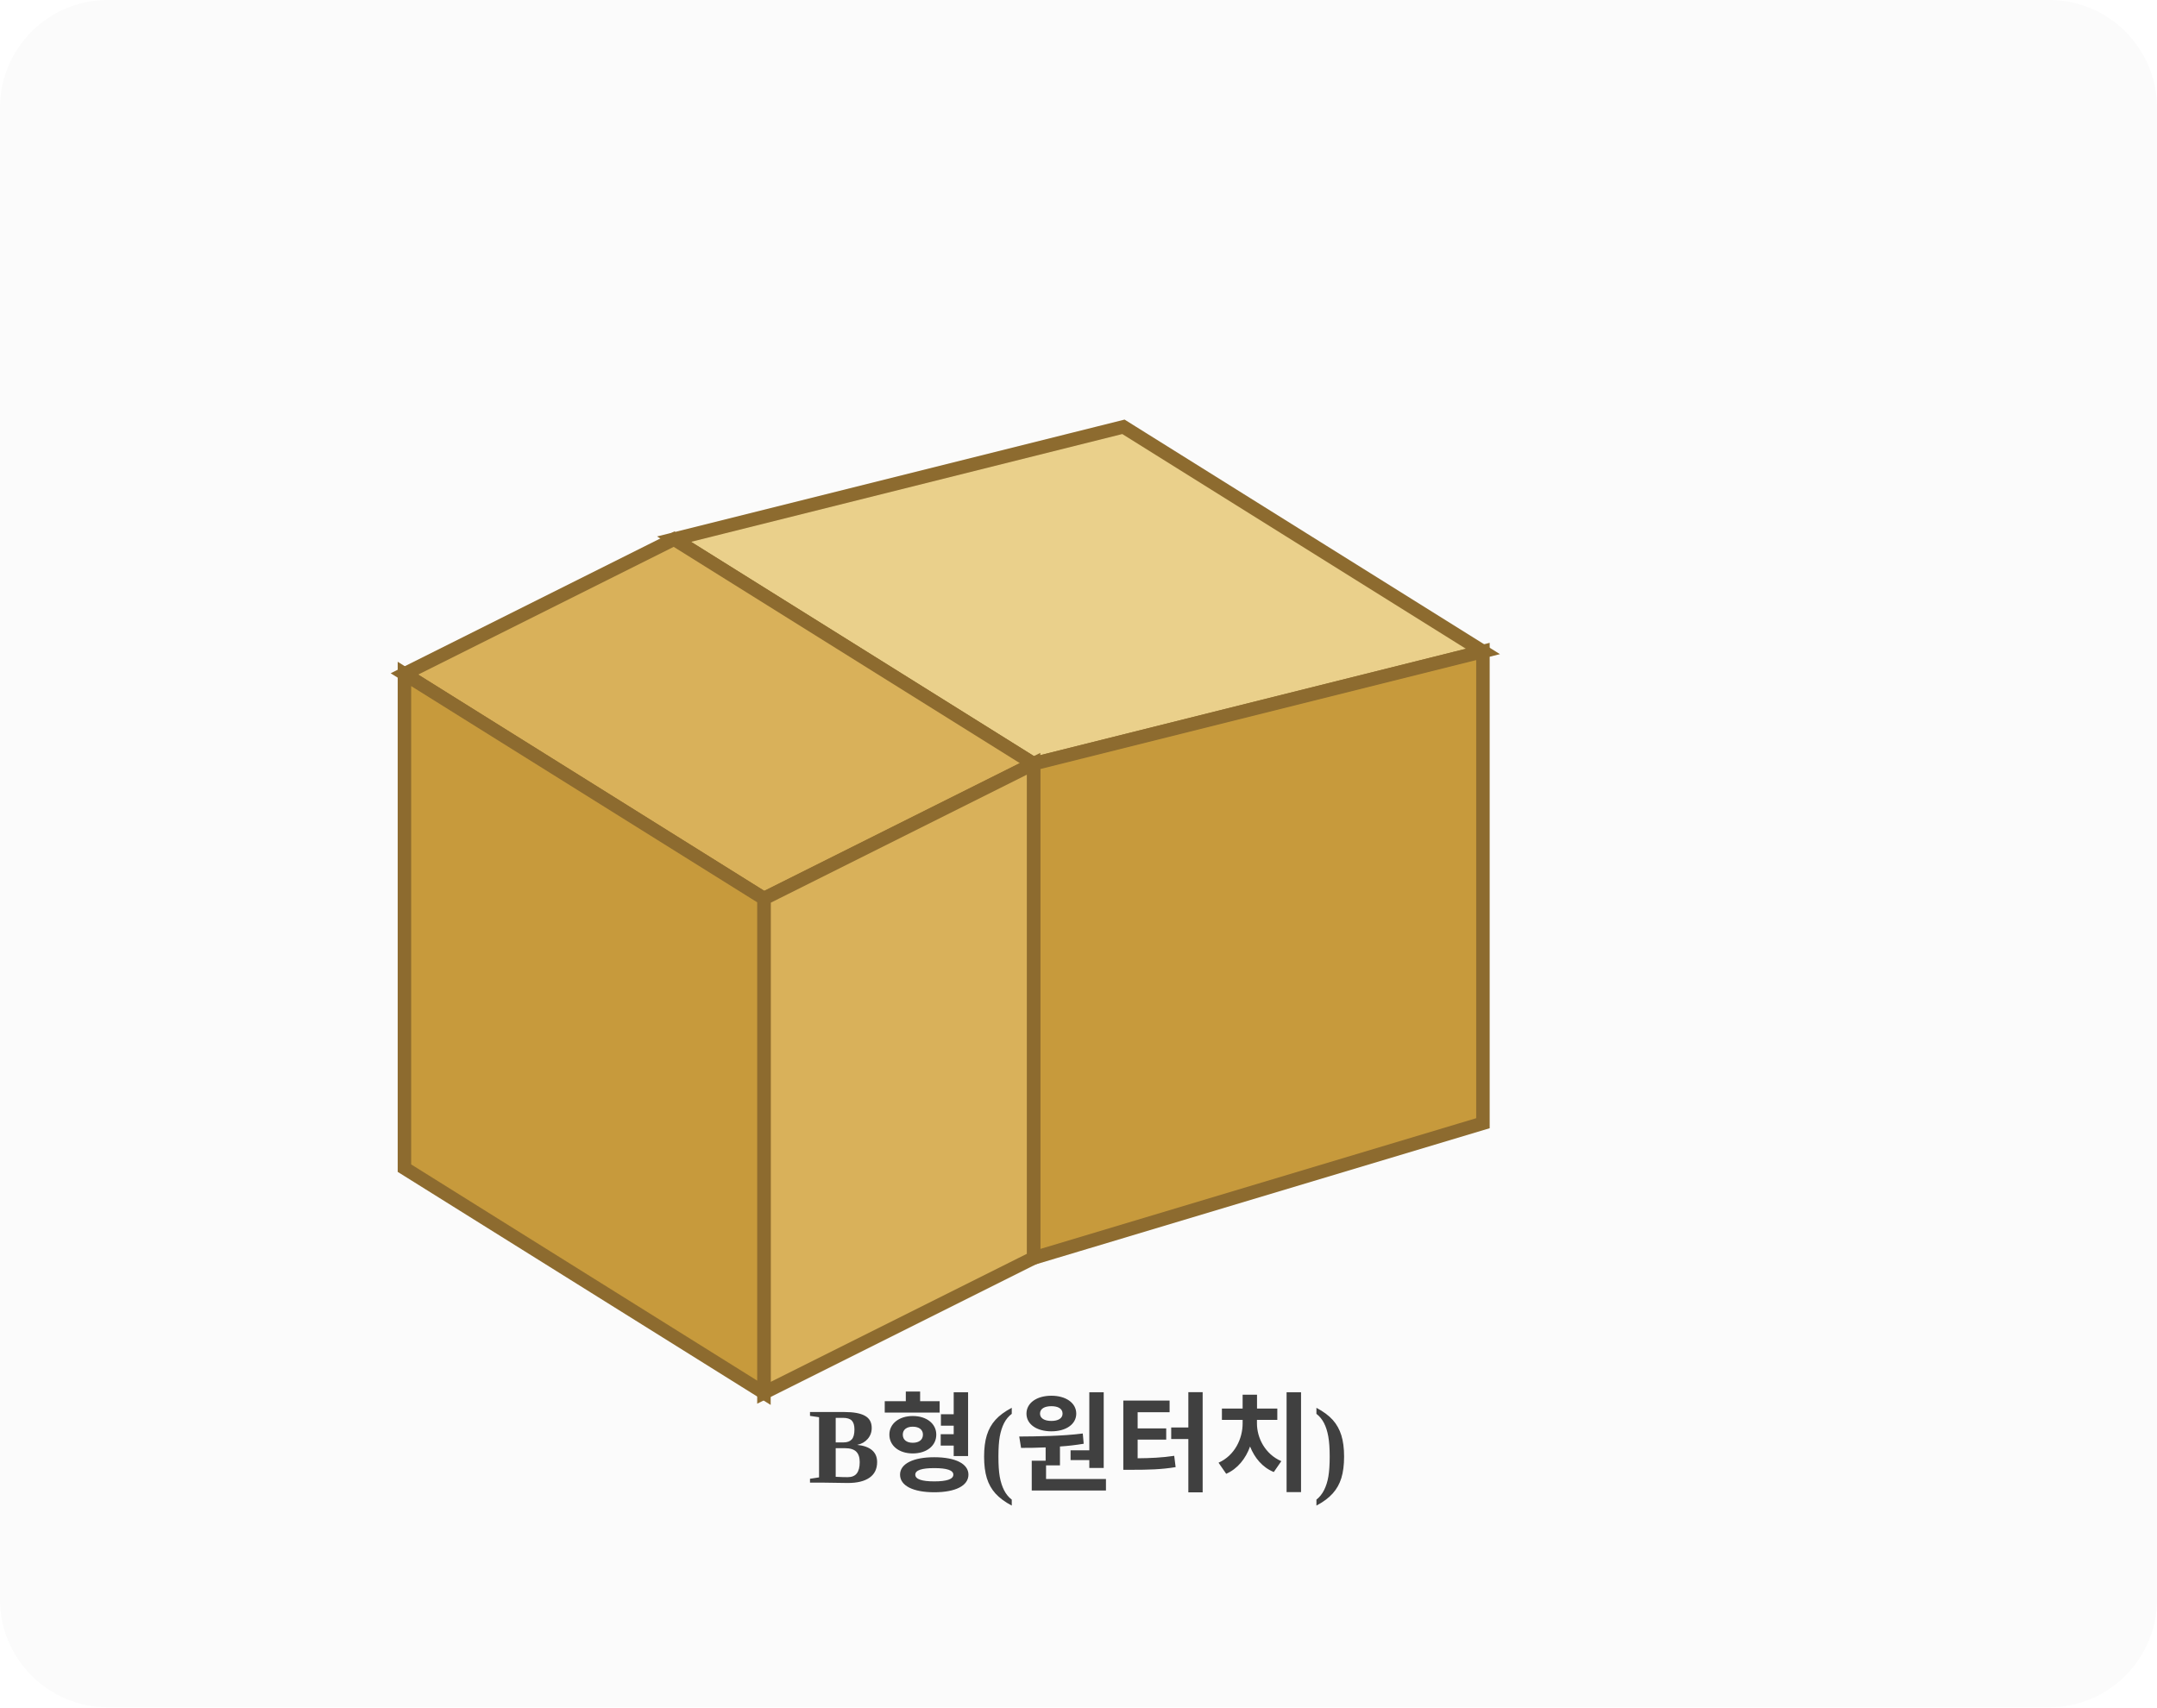
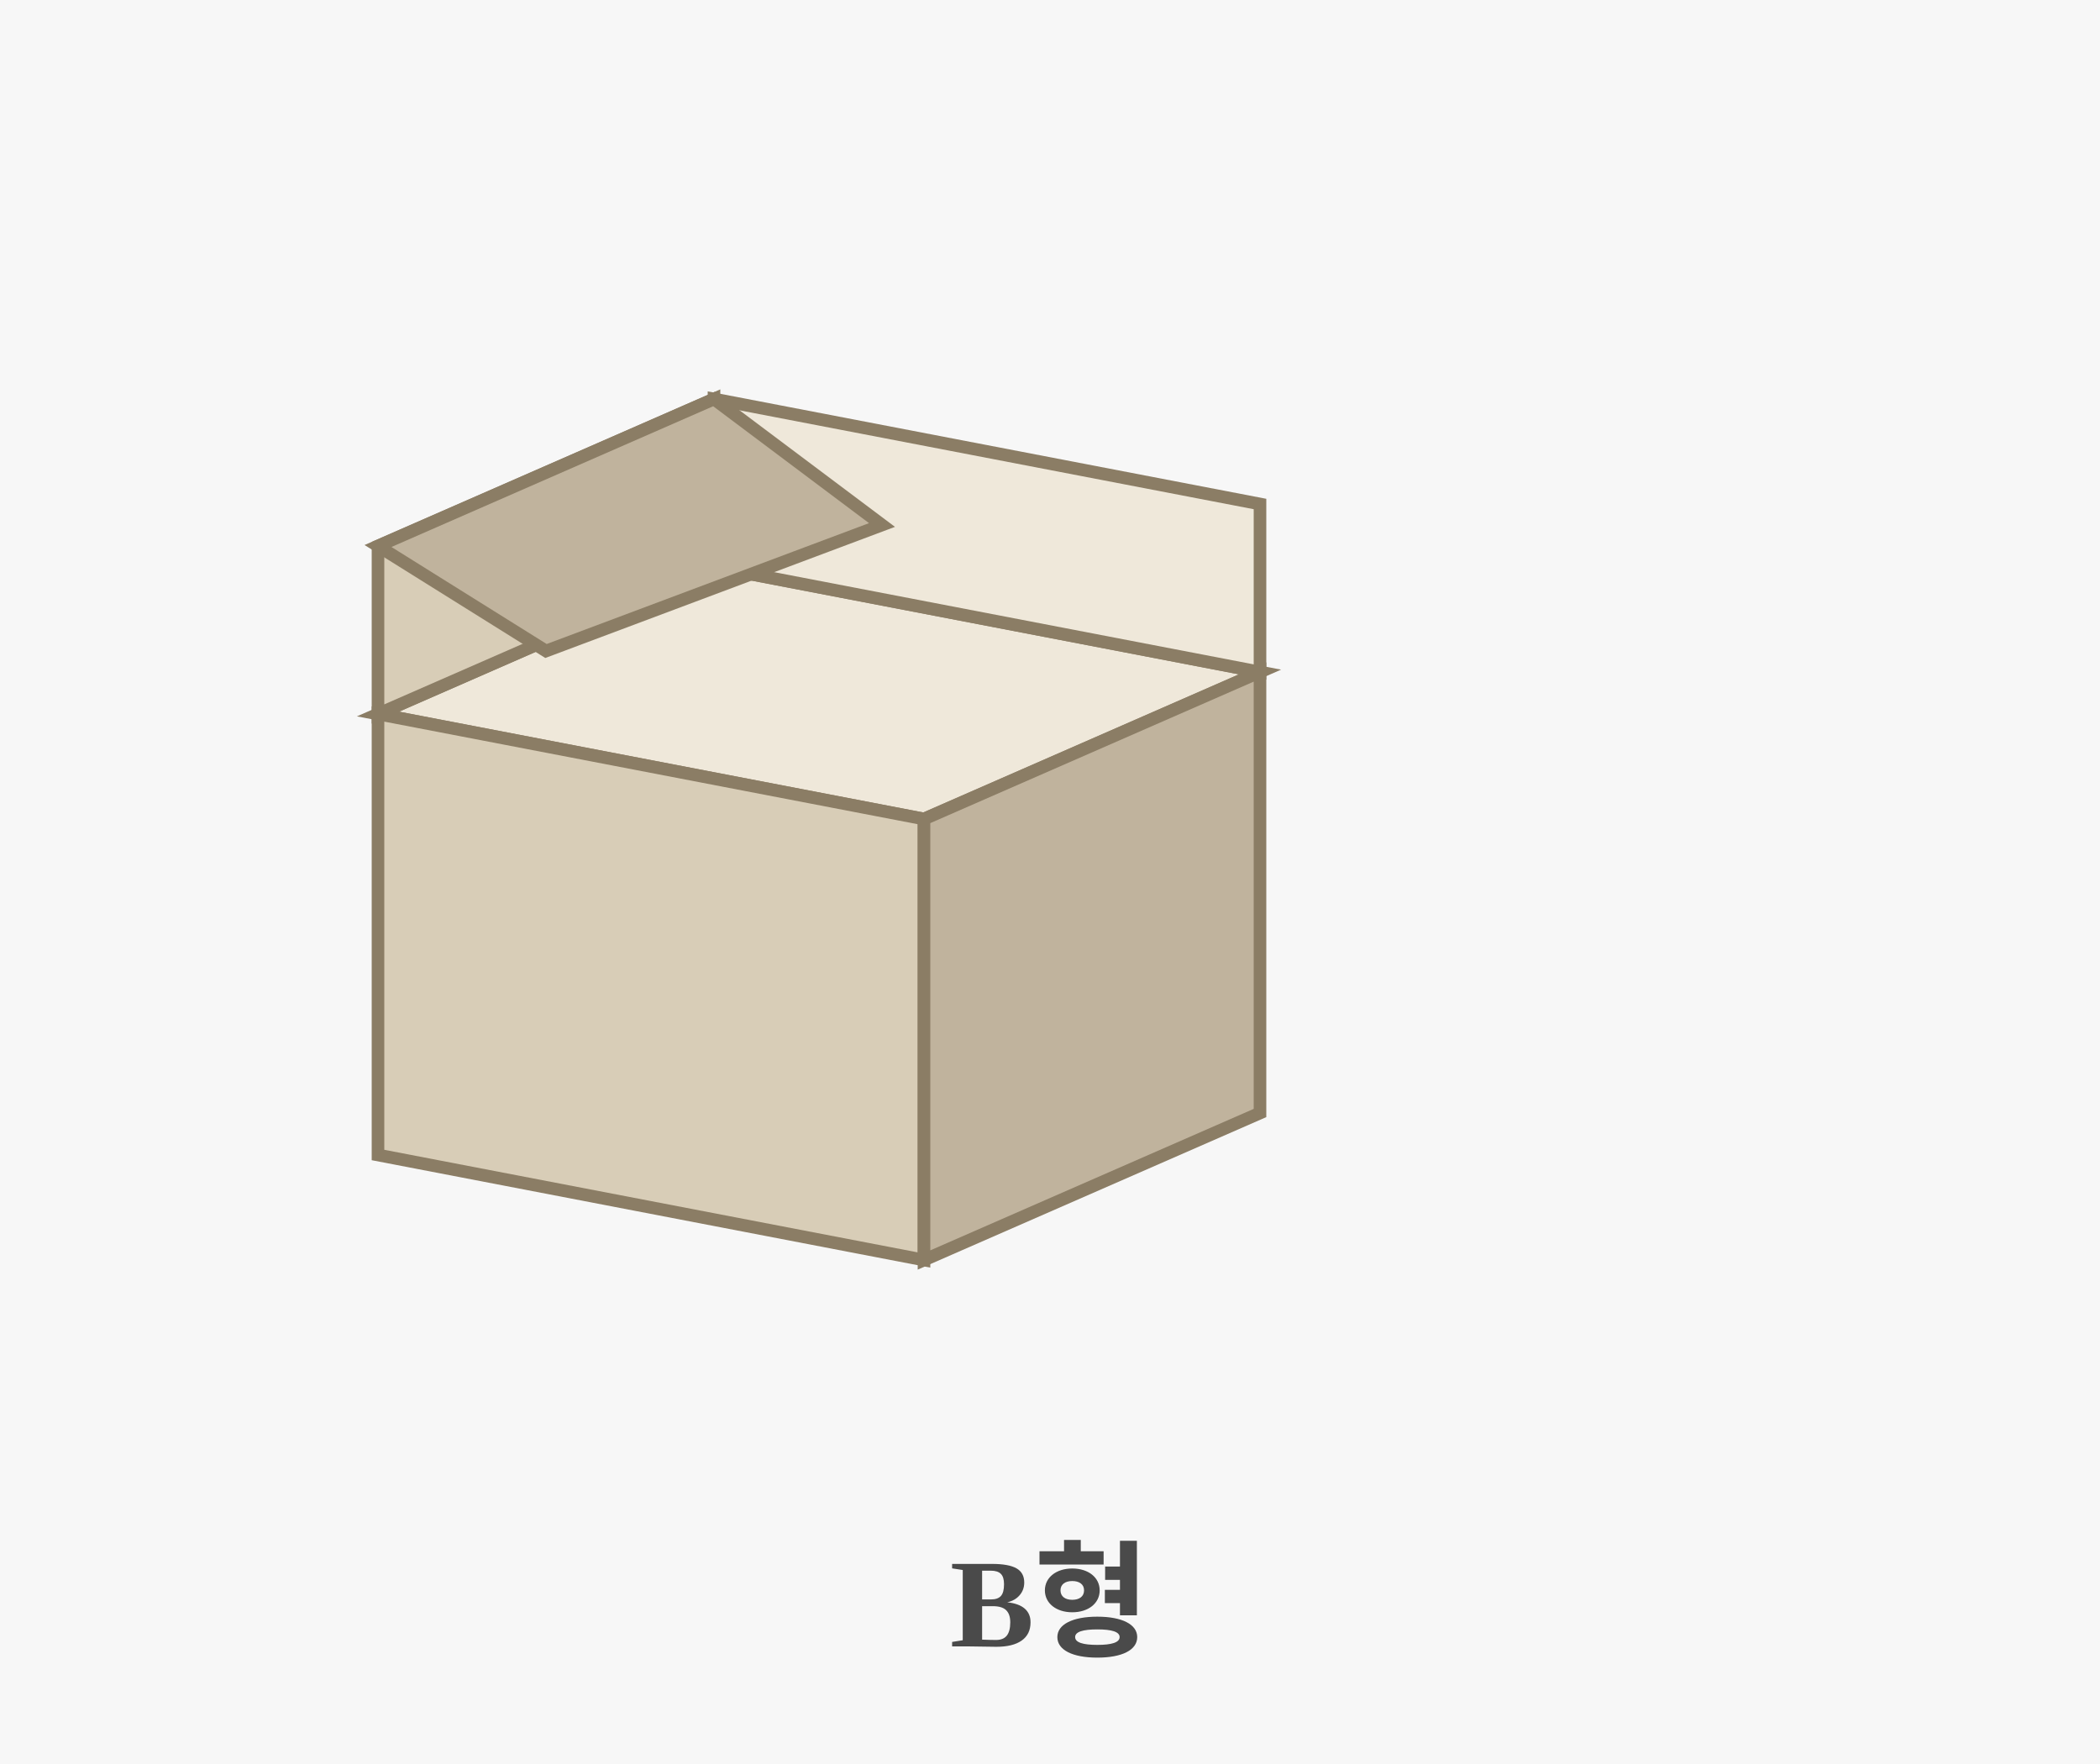
- <svg xmlns="http://www.w3.org/2000/svg" width="480" height="380" viewBox="0 0 480 380">
-   <rect width="480" height="380" rx="24" fill="#fbfbfb" />
-   <polygon points="150,120 250,95 330,145 230,170" fill="#ead08b" stroke="#8d6b2f" stroke-width="3" />
-   <polygon points="90,150 150,120 230,170 170,200" fill="#d9b15a" stroke="#8d6b2f" stroke-width="3" />
-   <polygon points="230,170 330,145 330,250 230,280" fill="#c79a3c" stroke="#8d6b2f" stroke-width="3" />
-   <polygon points="170,200 230,170 230,280 170,310" fill="#d9b15a" stroke="#8d6b2f" stroke-width="3" />
-   <polygon points="90,150 170,200 170,310 90,260" fill="#c79a3c" stroke="#8d6b2f" stroke-width="3" />
-   <text x="240" y="330" text-anchor="middle" font-size="24" font-weight="800" fill="#404040">B형(원터치)</text>
+ <svg xmlns="http://www.w3.org/2000/svg" width="500" height="420" viewBox="0 0 500 420">
+   <rect width="500" height="420" fill="#f7f7f7" />
+   <polygon points="90,170 170,135 300,160 220,195" fill="#efe8da" stroke="#8b7d65" stroke-width="3" />
+   <polygon points="90,170 220,195 220,300 90,275" fill="#d8cdb7" stroke="#8b7d65" stroke-width="3" />
+   <polygon points="220,195 300,160 300,265 220,300" fill="#c0b39d" stroke="#8b7d65" stroke-width="3" />
+   <polygon points="170,135 300,160 300,120 170,95" fill="#efe8da" stroke="#8b7d65" stroke-width="3" />
+   <polygon points="90,170 170,135 170,95 90,130" fill="#d8cdb7" stroke="#8b7d65" stroke-width="3" />
+   <polygon points="90,130 170,95 210,125 130,155" fill="#c0b39d" stroke="#8b7d65" stroke-width="3" />
+   <text x="250" y="392" text-anchor="middle" font-size="30" font-weight="700" fill="#4a4a4a">B형</text>
</svg>
